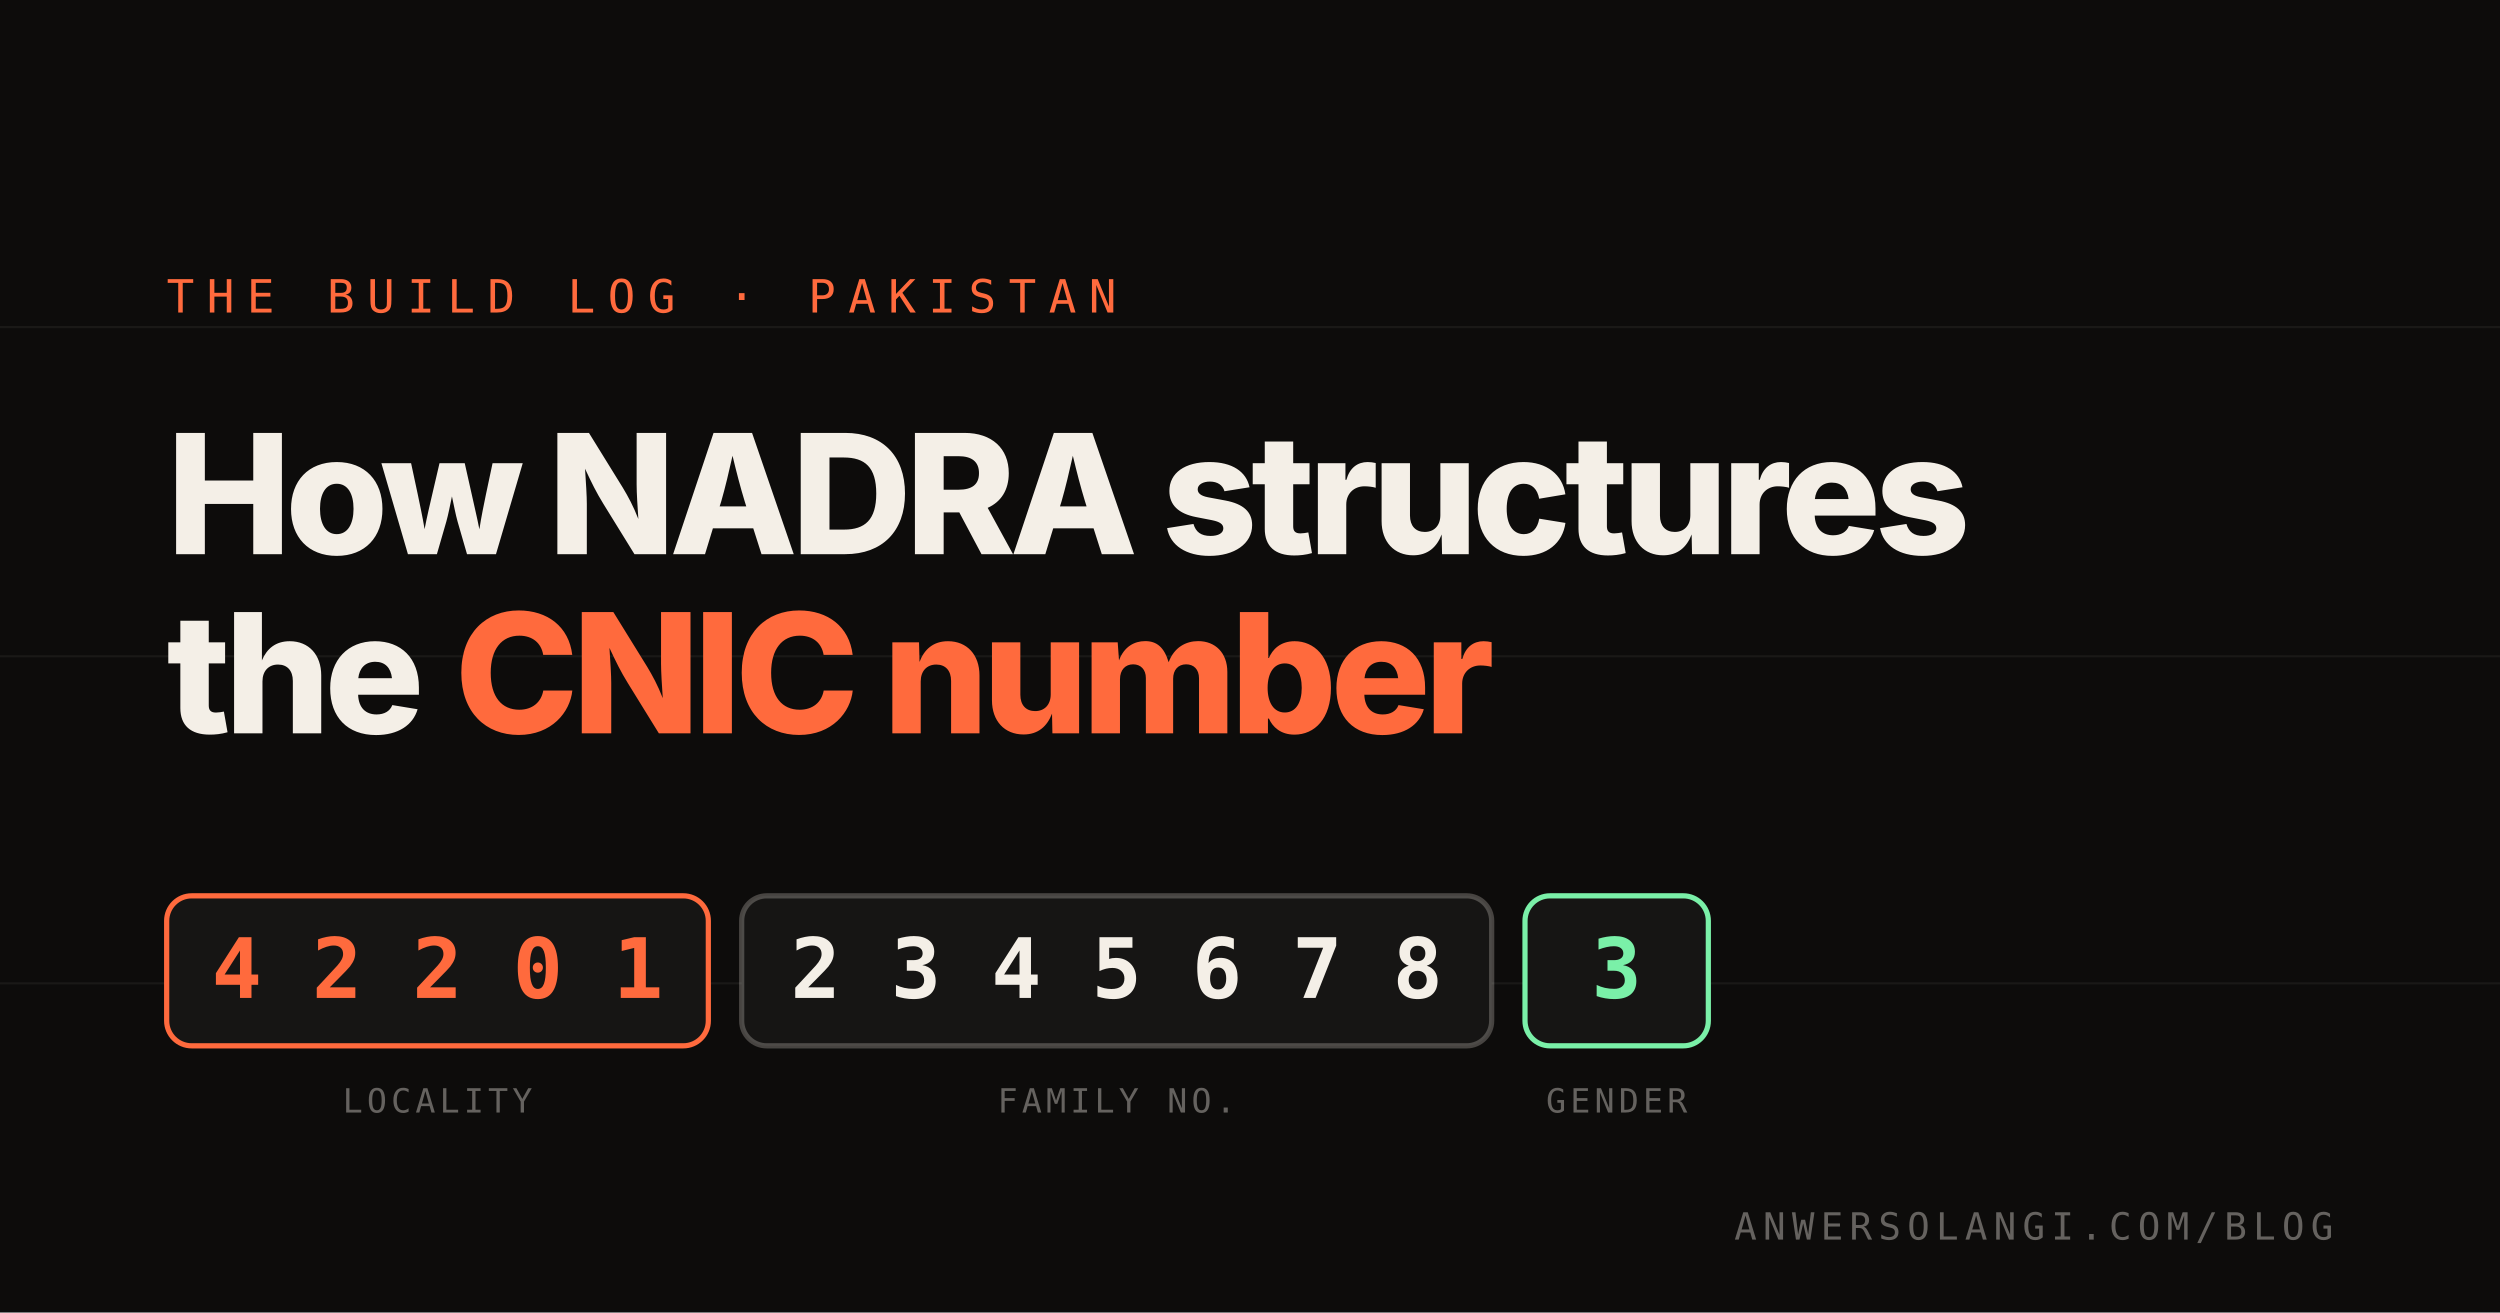
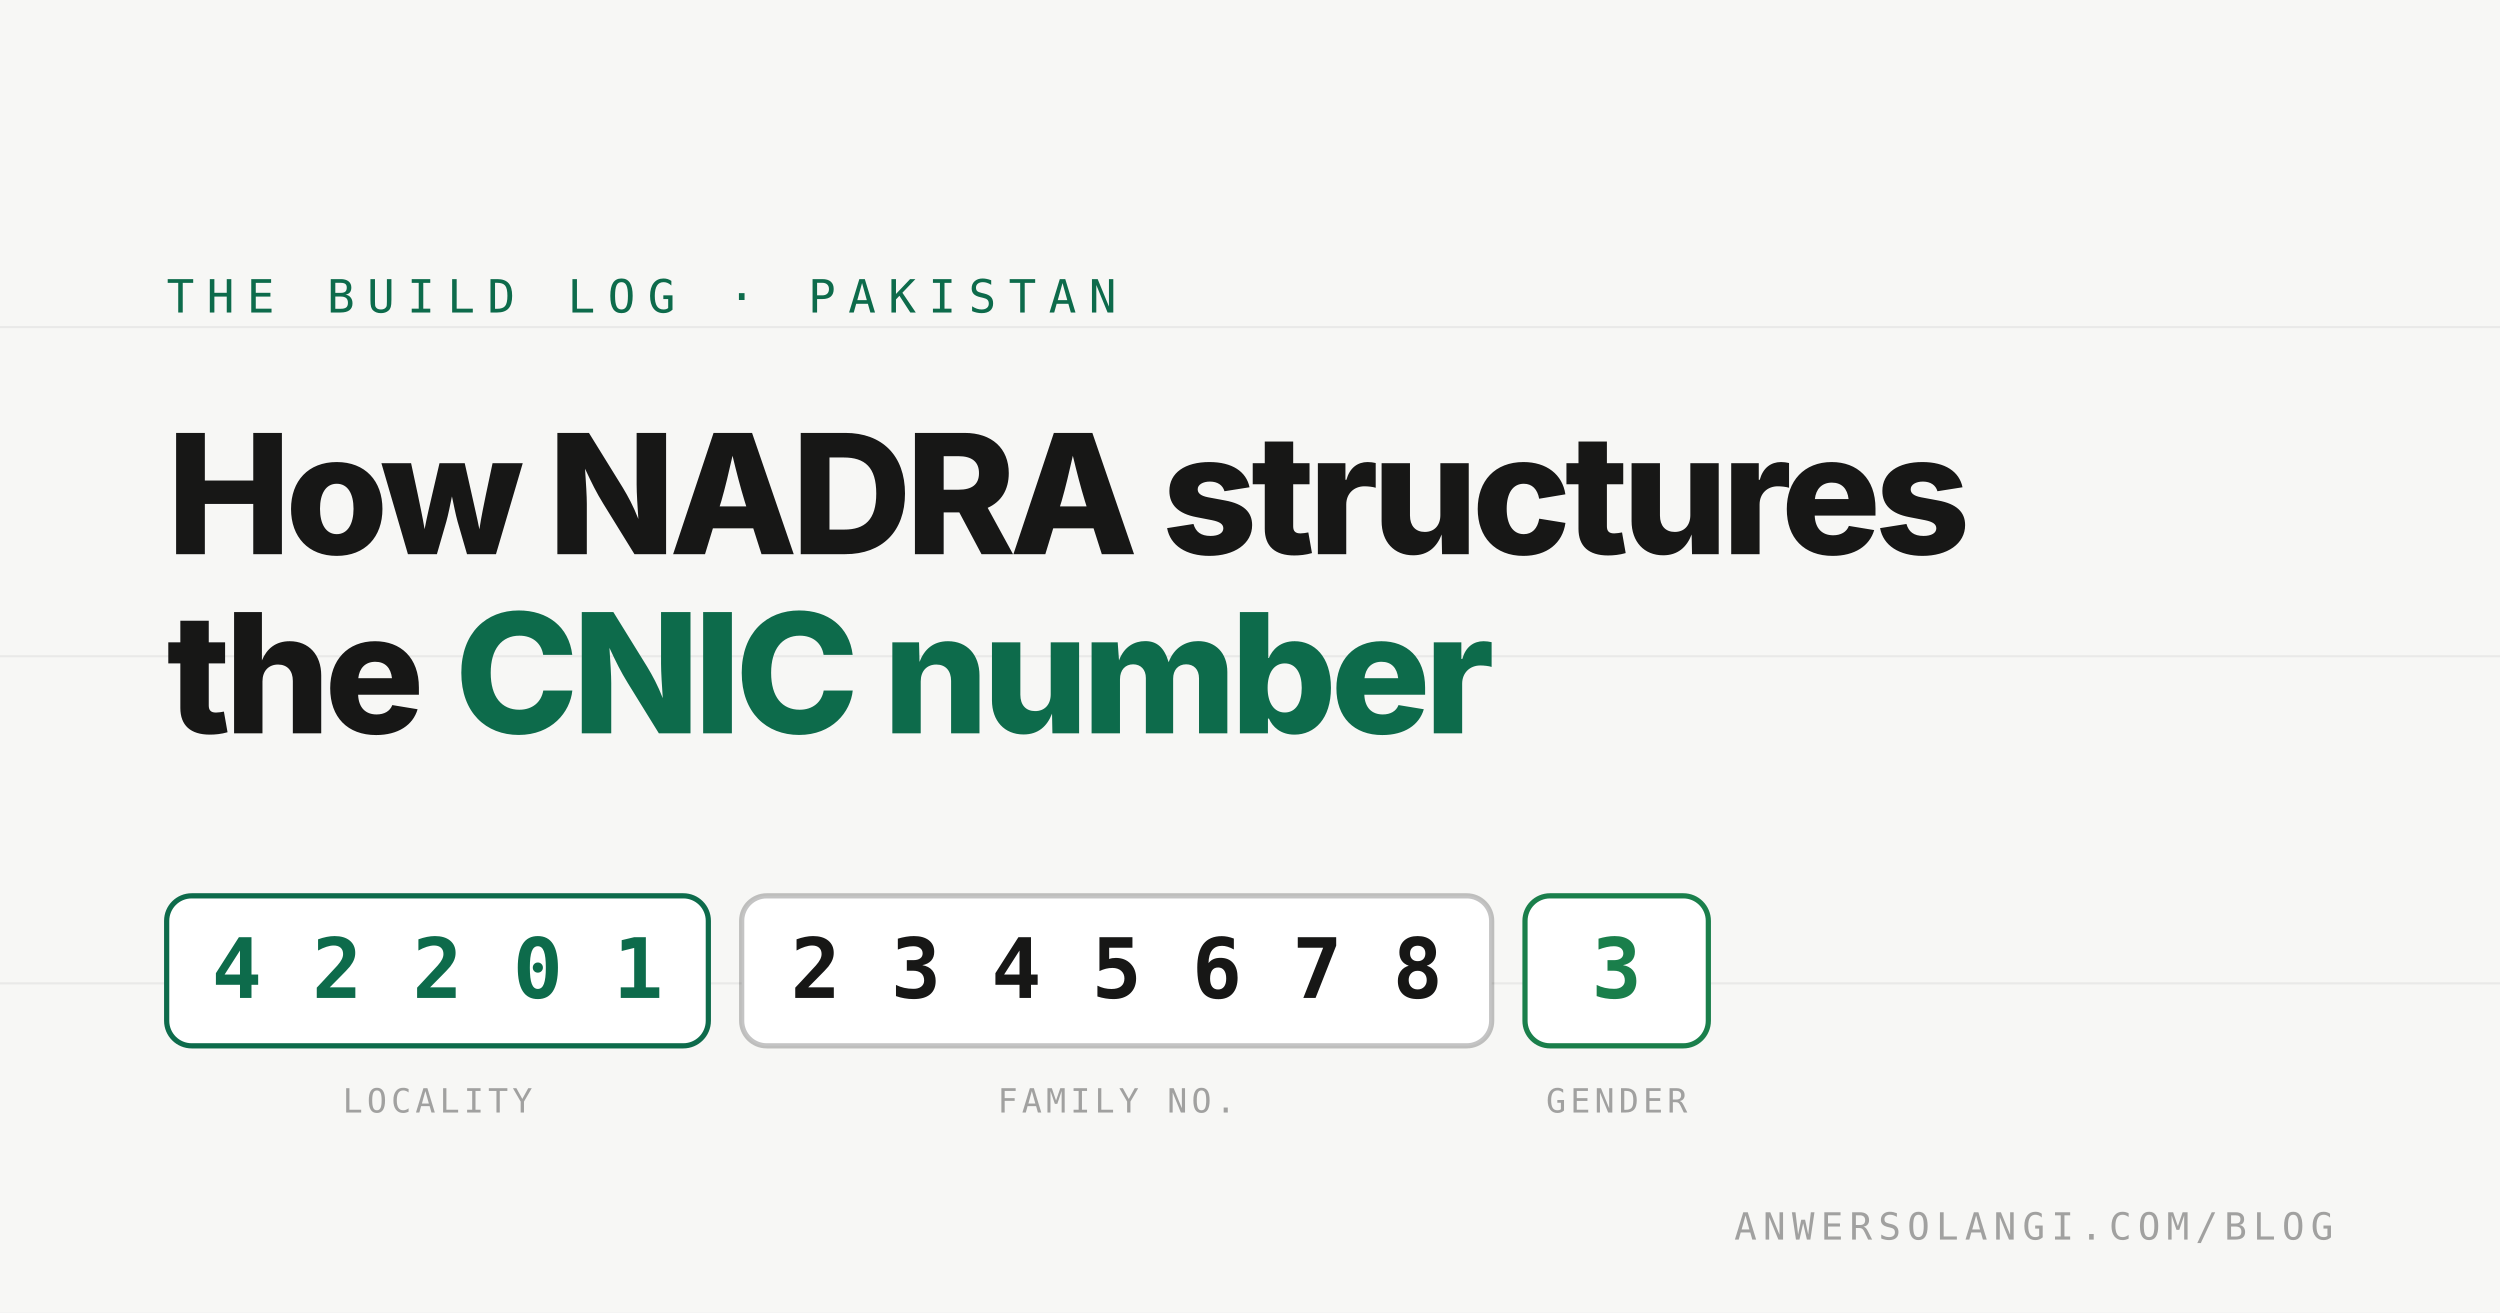
<svg xmlns="http://www.w3.org/2000/svg" width="1200" height="630" viewBox="0 0 1200 630" role="img" aria-label="How NADRA structures the CNIC number in Pakistan">
-   <rect width="1200" height="630" fill="#0d0c0b" />
-   <g stroke="rgba(244,239,231,0.06)" stroke-width="1">
+   <rect width="1200" height="630" fill="#f7f7f5" />
+   <g stroke="rgba(23,23,22,0.06)" stroke-width="1">
    <line x1="0" y1="157" x2="1200" y2="157" />
    <line x1="0" y1="315" x2="1200" y2="315" />
    <line x1="0" y1="472" x2="1200" y2="472" />
  </g>
  <g transform="translate(80,430)">
    <g font-family="ui-monospace,Menlo,monospace" font-size="40" font-weight="600" text-anchor="middle">
-       <rect x="0" y="0" width="260" height="72" rx="12" fill="#161514" stroke="#ff6a3d" stroke-width="2.5" />
-       <text x="130" y="49" fill="#ff6a3d">4 2 2 0 1</text>
-       <rect x="276" y="0" width="360" height="72" rx="12" fill="#161514" stroke="rgba(244,239,231,0.25)" stroke-width="2.5" />
-       <text x="456" y="49" fill="#f4efe7">2 3 4 5 6 7 8</text>
-       <rect x="652" y="0" width="88" height="72" rx="12" fill="#161514" stroke="#7af0a8" stroke-width="2.5" />
-       <text x="696" y="49" fill="#7af0a8">3</text>
+       <rect x="0" y="0" width="260" height="72" rx="12" fill="#ffffff" stroke="#0d6b4b" stroke-width="2.5" />
+       <text x="130" y="49" fill="#0d6b4b">4 2 2 0 1</text>
+       <rect x="276" y="0" width="360" height="72" rx="12" fill="#ffffff" stroke="rgba(23,23,22,0.25)" stroke-width="2.5" />
+       <text x="456" y="49" fill="#171716">2 3 4 5 6 7 8</text>
+       <rect x="652" y="0" width="88" height="72" rx="12" fill="#ffffff" stroke="#1a7f4b" stroke-width="2.5" />
+       <text x="696" y="49" fill="#1a7f4b">3</text>
    </g>
-     <g font-family="ui-monospace,Menlo,monospace" font-size="16" letter-spacing="2" fill="rgba(244,239,231,0.38)" text-anchor="middle">
+     <g font-family="ui-monospace,Menlo,monospace" font-size="16" letter-spacing="2" fill="rgba(23,23,22,0.38)" text-anchor="middle">
      <text x="130" y="104">LOCALITY</text>
      <text x="456" y="104">FAMILY NO.</text>
      <text x="696" y="104">GENDER</text>
    </g>
  </g>
-   <text x="80" y="150" font-family="ui-monospace,Menlo,monospace" font-size="22" letter-spacing="6" fill="#ff6a3d">THE BUILD LOG · PAKISTAN</text>
-   <text x="80" y="266" font-family="system-ui,-apple-system,'Segoe UI',sans-serif" font-size="80" font-weight="800" letter-spacing="-3" fill="#f4efe7">How NADRA structures</text>
-   <text x="80" y="352" font-family="system-ui,-apple-system,'Segoe UI',sans-serif" font-size="80" font-weight="800" letter-spacing="-3" fill="#f4efe7">the <tspan fill="#ff6a3d">CNIC number</tspan>
+   <text x="80" y="150" font-family="ui-monospace,Menlo,monospace" font-size="22" letter-spacing="6" fill="#0d6b4b">THE BUILD LOG · PAKISTAN</text>
+   <text x="80" y="266" font-family="system-ui,-apple-system,'Segoe UI',sans-serif" font-size="80" font-weight="800" letter-spacing="-3" fill="#171716">How NADRA structures</text>
+   <text x="80" y="352" font-family="system-ui,-apple-system,'Segoe UI',sans-serif" font-size="80" font-weight="800" letter-spacing="-3" fill="#171716">the <tspan fill="#0d6b4b">CNIC number</tspan>
  </text>
-   <text x="1120" y="595" text-anchor="end" font-family="ui-monospace,Menlo,monospace" font-size="18" letter-spacing="3" fill="rgba(244,239,231,0.38)">ANWERSOLANGI.COM/BLOG</text>
+   <text x="1120" y="595" text-anchor="end" font-family="ui-monospace,Menlo,monospace" font-size="18" letter-spacing="3" fill="rgba(23,23,22,0.38)">ANWERSOLANGI.COM/BLOG</text>
</svg>
